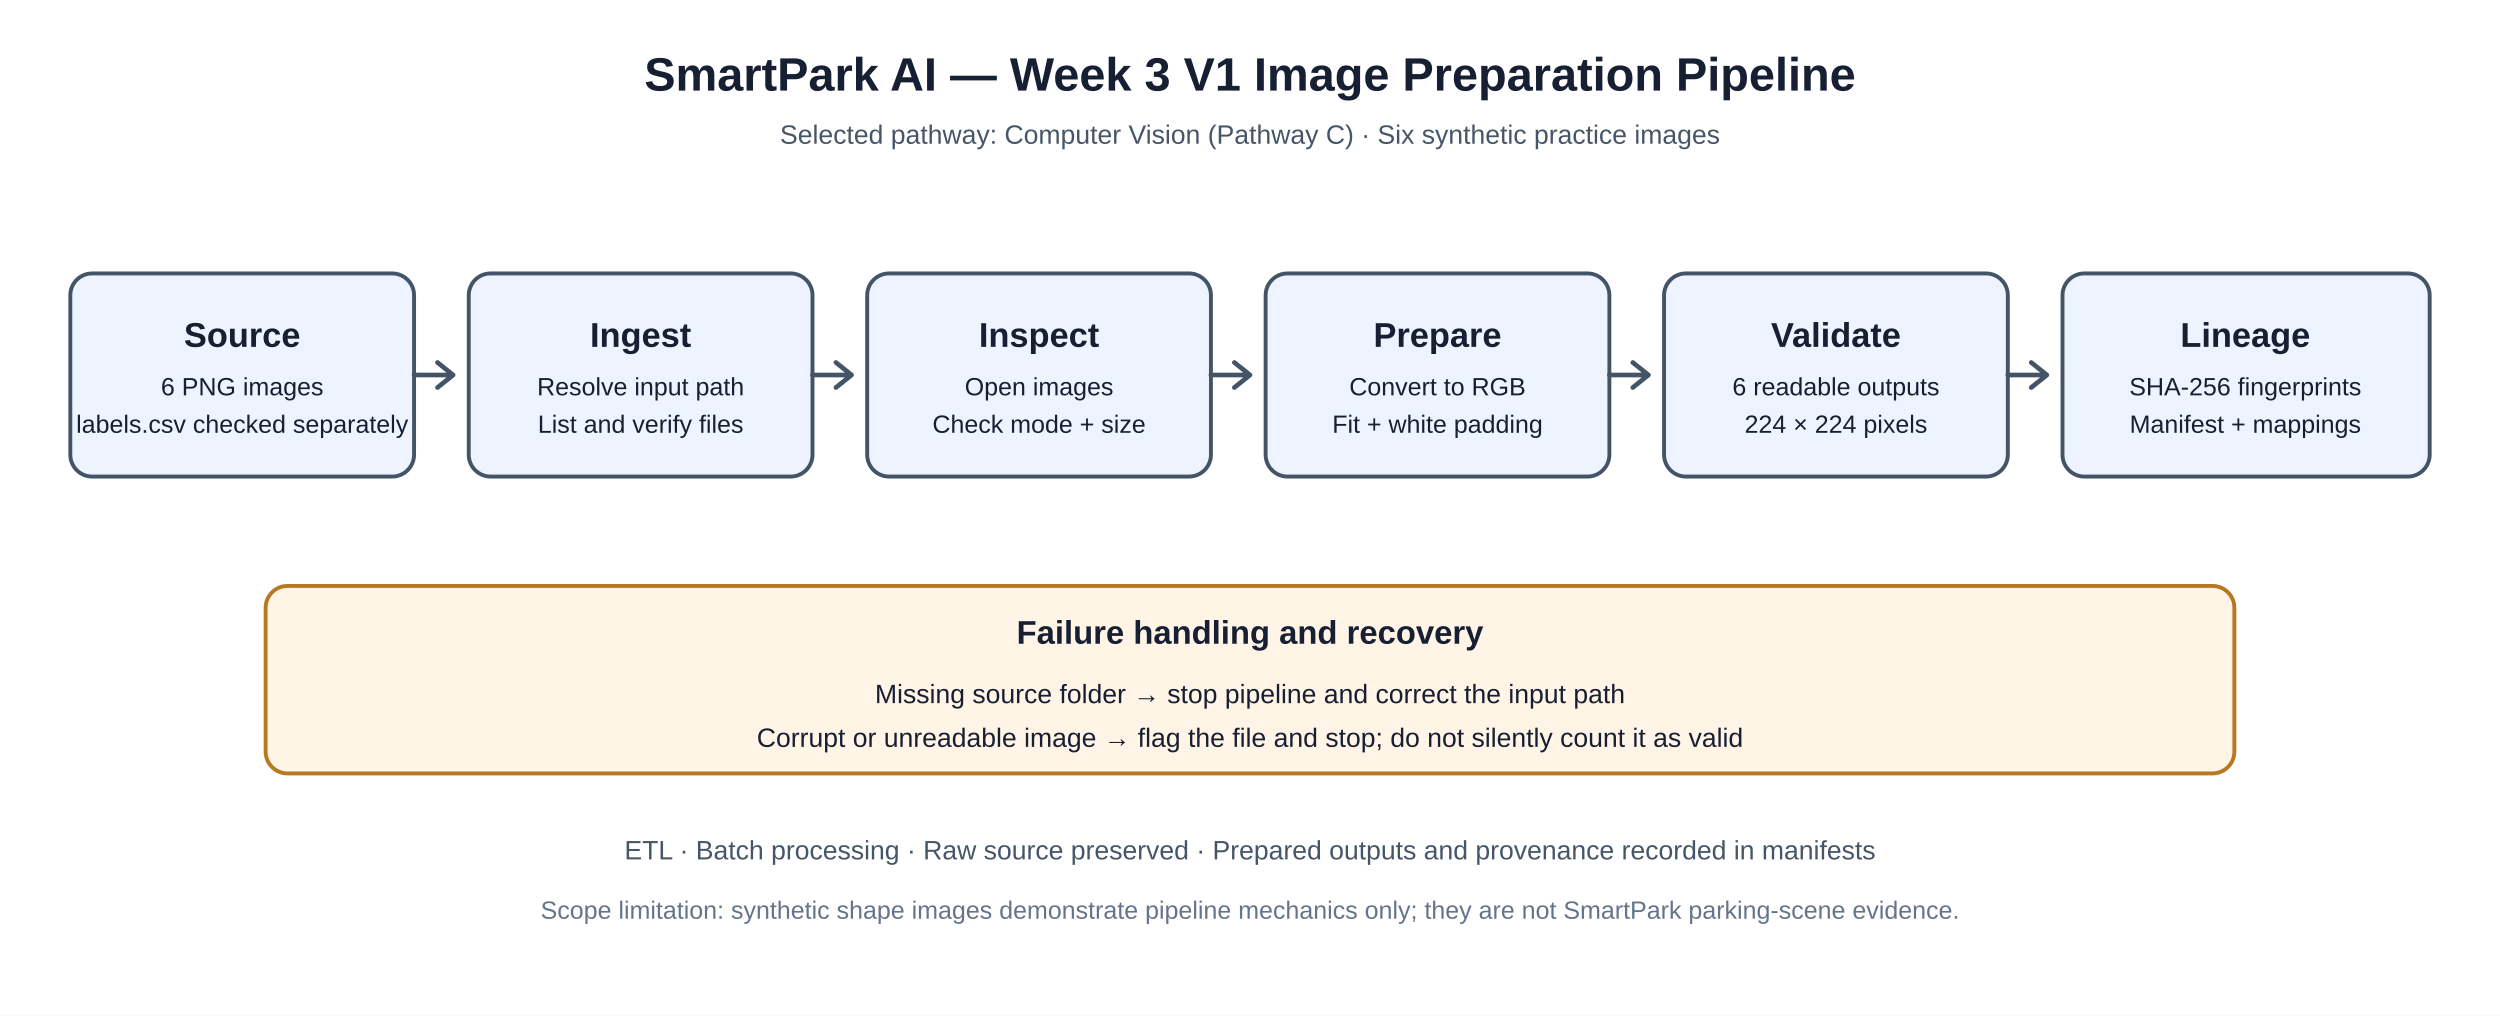
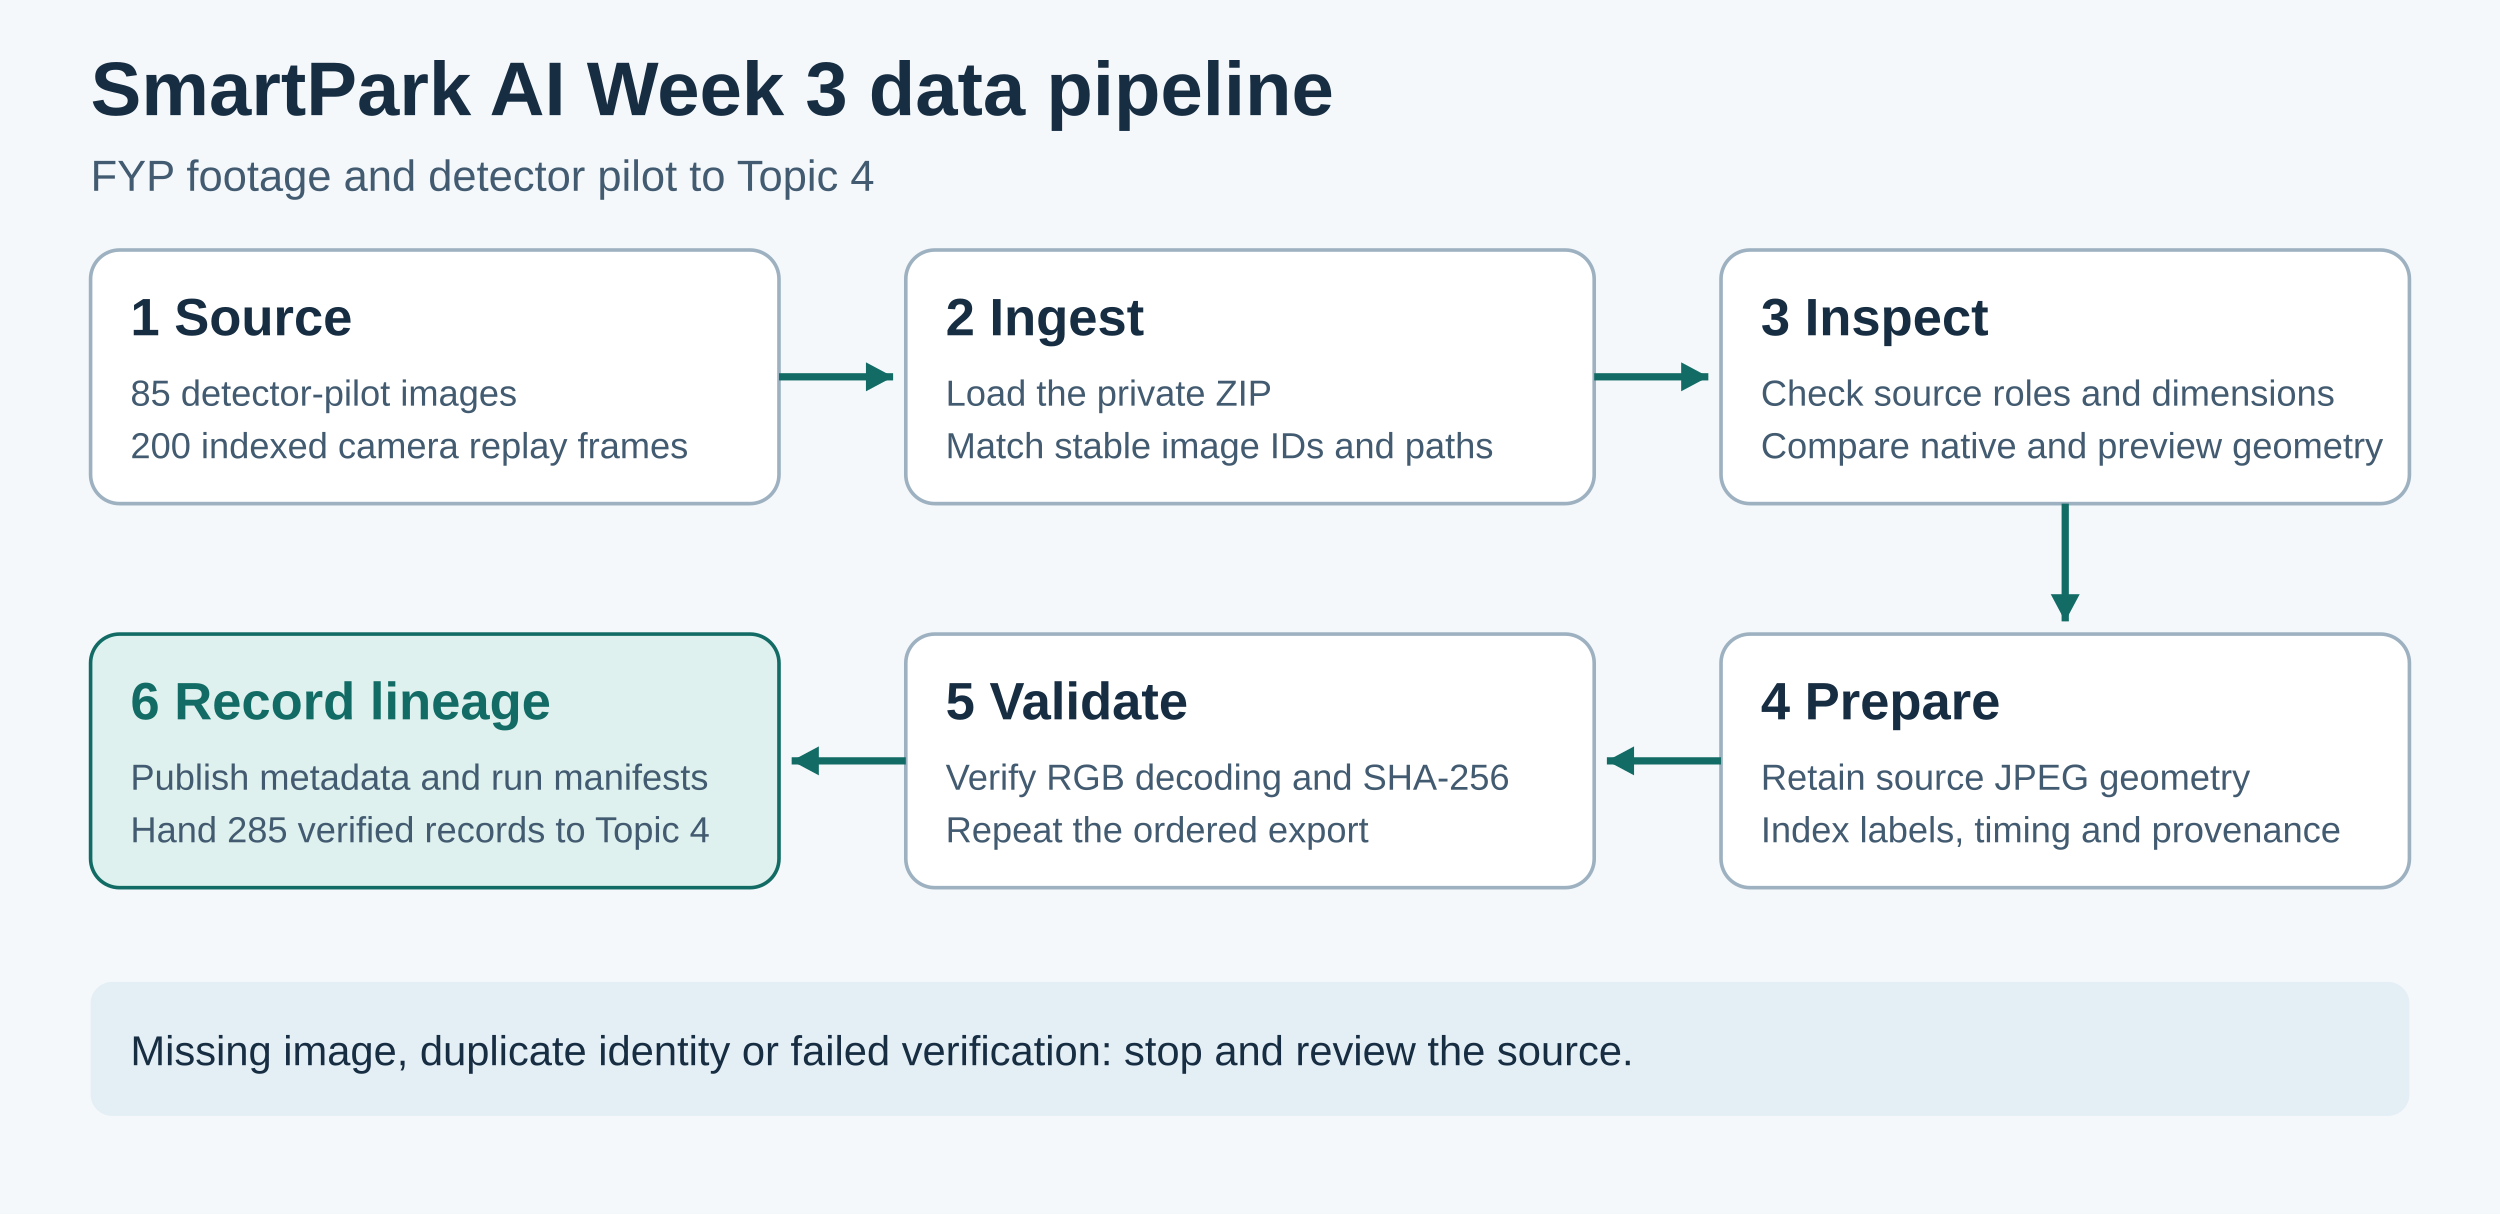
- <svg xmlns="http://www.w3.org/2000/svg" width="1600" height="650" viewBox="0 0 1600 650">
-   <rect width="1600" height="650" fill="#ffffff" />
-   <g font-family="Arial,sans-serif" fill="#172033" text-anchor="middle">
-     <text x="800" y="58" font-size="30" font-weight="bold">SmartPark AI — Week 3 V1 Image Preparation Pipeline</text>
-     <text x="800" y="92" font-size="17" fill="#475569">Selected pathway: Computer Vision (Pathway C) · Six synthetic practice images</text>
-     <g stroke="#425466" stroke-width="2.5" fill="#eef4ff">
-       <rect x="45" y="175" width="220" height="130" rx="14" />
-       <rect x="300" y="175" width="220" height="130" rx="14" />
-       <rect x="555" y="175" width="220" height="130" rx="14" />
-       <rect x="810" y="175" width="220" height="130" rx="14" />
-       <rect x="1065" y="175" width="220" height="130" rx="14" />
-       <rect x="1320" y="175" width="235" height="130" rx="14" />
-     </g>
-     <g font-size="22" font-weight="bold">
-       <text x="155" y="222">Source</text>
-       <text x="410" y="222">Ingest</text>
-       <text x="665" y="222">Inspect</text>
-       <text x="920" y="222">Prepare</text>
-       <text x="1175" y="222">Validate</text>
-       <text x="1437" y="222">Lineage</text>
-     </g>
-     <g font-size="16">
-       <text x="155" y="253">6 PNG images</text>
-       <text x="155" y="277">labels.csv checked separately</text>
-       <text x="410" y="253">Resolve input path</text>
-       <text x="410" y="277">List and verify files</text>
-       <text x="665" y="253">Open images</text>
-       <text x="665" y="277">Check mode + size</text>
-       <text x="920" y="253">Convert to RGB</text>
-       <text x="920" y="277">Fit + white padding</text>
-       <text x="1175" y="253">6 readable outputs</text>
-       <text x="1175" y="277">224 × 224 pixels</text>
-       <text x="1437" y="253">SHA-256 fingerprints</text>
-       <text x="1437" y="277">Manifest + mappings</text>
-     </g>
-     <g stroke="#425466" stroke-width="3" fill="none" stroke-linecap="round" stroke-linejoin="round">
-       <path d="M265 240 H290 l-10 -8 m10 8 l-10 8" />
-       <path d="M520 240 H545 l-10 -8 m10 8 l-10 8" />
-       <path d="M775 240 H800 l-10 -8 m10 8 l-10 8" />
-       <path d="M1030 240 H1055 l-10 -8 m10 8 l-10 8" />
-       <path d="M1285 240 H1310 l-10 -8 m10 8 l-10 8" />
-     </g>
-     <rect x="170" y="375" width="1260" height="120" rx="14" fill="#fff4e5" stroke="#b7791f" stroke-width="2.5" />
-     <text x="800" y="412" font-size="21" font-weight="bold">Failure handling and recovery</text>
-     <text x="800" y="450" font-size="17">Missing source folder → stop pipeline and correct the input path</text>
-     <text x="800" y="478" font-size="17">Corrupt or unreadable image → flag the file and stop; do not silently count it as valid</text>
-     <text x="800" y="550" font-size="17" fill="#475569">ETL · Batch processing · Raw source preserved · Prepared outputs and provenance recorded in manifests</text>
-     <text x="800" y="588" font-size="16" fill="#64748b">Scope limitation: synthetic shape images demonstrate pipeline mechanics only; they are not SmartPark parking-scene evidence.</text>
-   </g>
+ <svg xmlns="http://www.w3.org/2000/svg" viewBox="0 0 1380 670" width="1380" height="670">
+   <rect x="0" y="0" width="1380" height="670" rx="0" fill="#f4f8fb" stroke="none" stroke-width="2" />
+   <text x="50" y="49" fill="#172d42" font-family="Arial, sans-serif" font-size="42" font-weight="700" dominant-baseline="central">SmartPark AI Week 3 data pipeline</text>
+   <text x="50" y="97" fill="#425b70" font-family="Arial, sans-serif" font-size="24" font-weight="400" dominant-baseline="central">FYP footage and detector pilot to Topic 4</text>
+   <rect x="50" y="138" width="380" height="140" rx="16" fill="#ffffff" stroke="#9db1c1" stroke-width="2" />
+   <text x="72" y="175" fill="#172d42" font-family="Arial, sans-serif" font-size="29" font-weight="700" dominant-baseline="central">1  Source</text>
+   <text x="72" y="217" fill="#425b70" font-family="Arial, sans-serif" font-size="20" font-weight="400" dominant-baseline="central">85 detector-pilot images</text>
+   <text x="72" y="246" fill="#425b70" font-family="Arial, sans-serif" font-size="20" font-weight="400" dominant-baseline="central">200 indexed camera replay frames</text>
+   <rect x="500" y="138" width="380" height="140" rx="16" fill="#ffffff" stroke="#9db1c1" stroke-width="2" />
+   <text x="522" y="175" fill="#172d42" font-family="Arial, sans-serif" font-size="29" font-weight="700" dominant-baseline="central">2  Ingest</text>
+   <text x="522" y="217" fill="#425b70" font-family="Arial, sans-serif" font-size="20" font-weight="400" dominant-baseline="central">Load the private ZIP</text>
+   <text x="522" y="246" fill="#425b70" font-family="Arial, sans-serif" font-size="20" font-weight="400" dominant-baseline="central">Match stable image IDs and paths</text>
+   <rect x="950" y="138" width="380" height="140" rx="16" fill="#ffffff" stroke="#9db1c1" stroke-width="2" />
+   <text x="972" y="175" fill="#172d42" font-family="Arial, sans-serif" font-size="29" font-weight="700" dominant-baseline="central">3  Inspect</text>
+   <text x="972" y="217" fill="#425b70" font-family="Arial, sans-serif" font-size="20" font-weight="400" dominant-baseline="central">Check source roles and dimensions</text>
+   <text x="972" y="246" fill="#425b70" font-family="Arial, sans-serif" font-size="20" font-weight="400" dominant-baseline="central">Compare native and preview geometry</text>
+   <rect x="950" y="350" width="380" height="140" rx="16" fill="#ffffff" stroke="#9db1c1" stroke-width="2" />
+   <text x="972" y="387" fill="#172d42" font-family="Arial, sans-serif" font-size="29" font-weight="700" dominant-baseline="central">4  Prepare</text>
+   <text x="972" y="429" fill="#425b70" font-family="Arial, sans-serif" font-size="20" font-weight="400" dominant-baseline="central">Retain source JPEG geometry</text>
+   <text x="972" y="458" fill="#425b70" font-family="Arial, sans-serif" font-size="20" font-weight="400" dominant-baseline="central">Index labels, timing and provenance</text>
+   <rect x="500" y="350" width="380" height="140" rx="16" fill="#ffffff" stroke="#9db1c1" stroke-width="2" />
+   <text x="522" y="387" fill="#172d42" font-family="Arial, sans-serif" font-size="29" font-weight="700" dominant-baseline="central">5  Validate</text>
+   <text x="522" y="429" fill="#425b70" font-family="Arial, sans-serif" font-size="20" font-weight="400" dominant-baseline="central">Verify RGB decoding and SHA-256</text>
+   <text x="522" y="458" fill="#425b70" font-family="Arial, sans-serif" font-size="20" font-weight="400" dominant-baseline="central">Repeat the ordered export</text>
+   <rect x="50" y="350" width="380" height="140" rx="16" fill="#dff1ee" stroke="#126c65" stroke-width="2" />
+   <text x="72" y="387" fill="#126c65" font-family="Arial, sans-serif" font-size="29" font-weight="700" dominant-baseline="central">6  Record lineage</text>
+   <text x="72" y="429" fill="#425b70" font-family="Arial, sans-serif" font-size="20" font-weight="400" dominant-baseline="central">Publish metadata and run manifests</text>
+   <text x="72" y="458" fill="#425b70" font-family="Arial, sans-serif" font-size="20" font-weight="400" dominant-baseline="central">Hand 285 verified records to Topic 4</text>
+   <line x1="430" y1="208" x2="493" y2="208" stroke="#126c65" stroke-width="4" />
+   <polygon points="493,208 478,216 478,200" fill="#126c65" />
+   <line x1="880" y1="208" x2="943" y2="208" stroke="#126c65" stroke-width="4" />
+   <polygon points="943,208 928,216 928,200" fill="#126c65" />
+   <line x1="1140" y1="278" x2="1140" y2="343" stroke="#126c65" stroke-width="4" />
+   <polygon points="1140,343 1132,328 1148,328" fill="#126c65" />
+   <line x1="950" y1="420" x2="887" y2="420" stroke="#126c65" stroke-width="4" />
+   <polygon points="887,420 902,412 902,428" fill="#126c65" />
+   <line x1="500" y1="420" x2="437" y2="420" stroke="#126c65" stroke-width="4" />
+   <polygon points="437,420 452,412 452,428" fill="#126c65" />
+   <rect x="50" y="542" width="1280" height="74" rx="12" fill="#e4eef5" stroke="none" stroke-width="2" />
+   <text x="72" y="580" fill="#172d42" font-family="Arial, sans-serif" font-size="23" font-weight="400" dominant-baseline="central">Missing image, duplicate identity or failed verification: stop and review the source.</text>
</svg>
